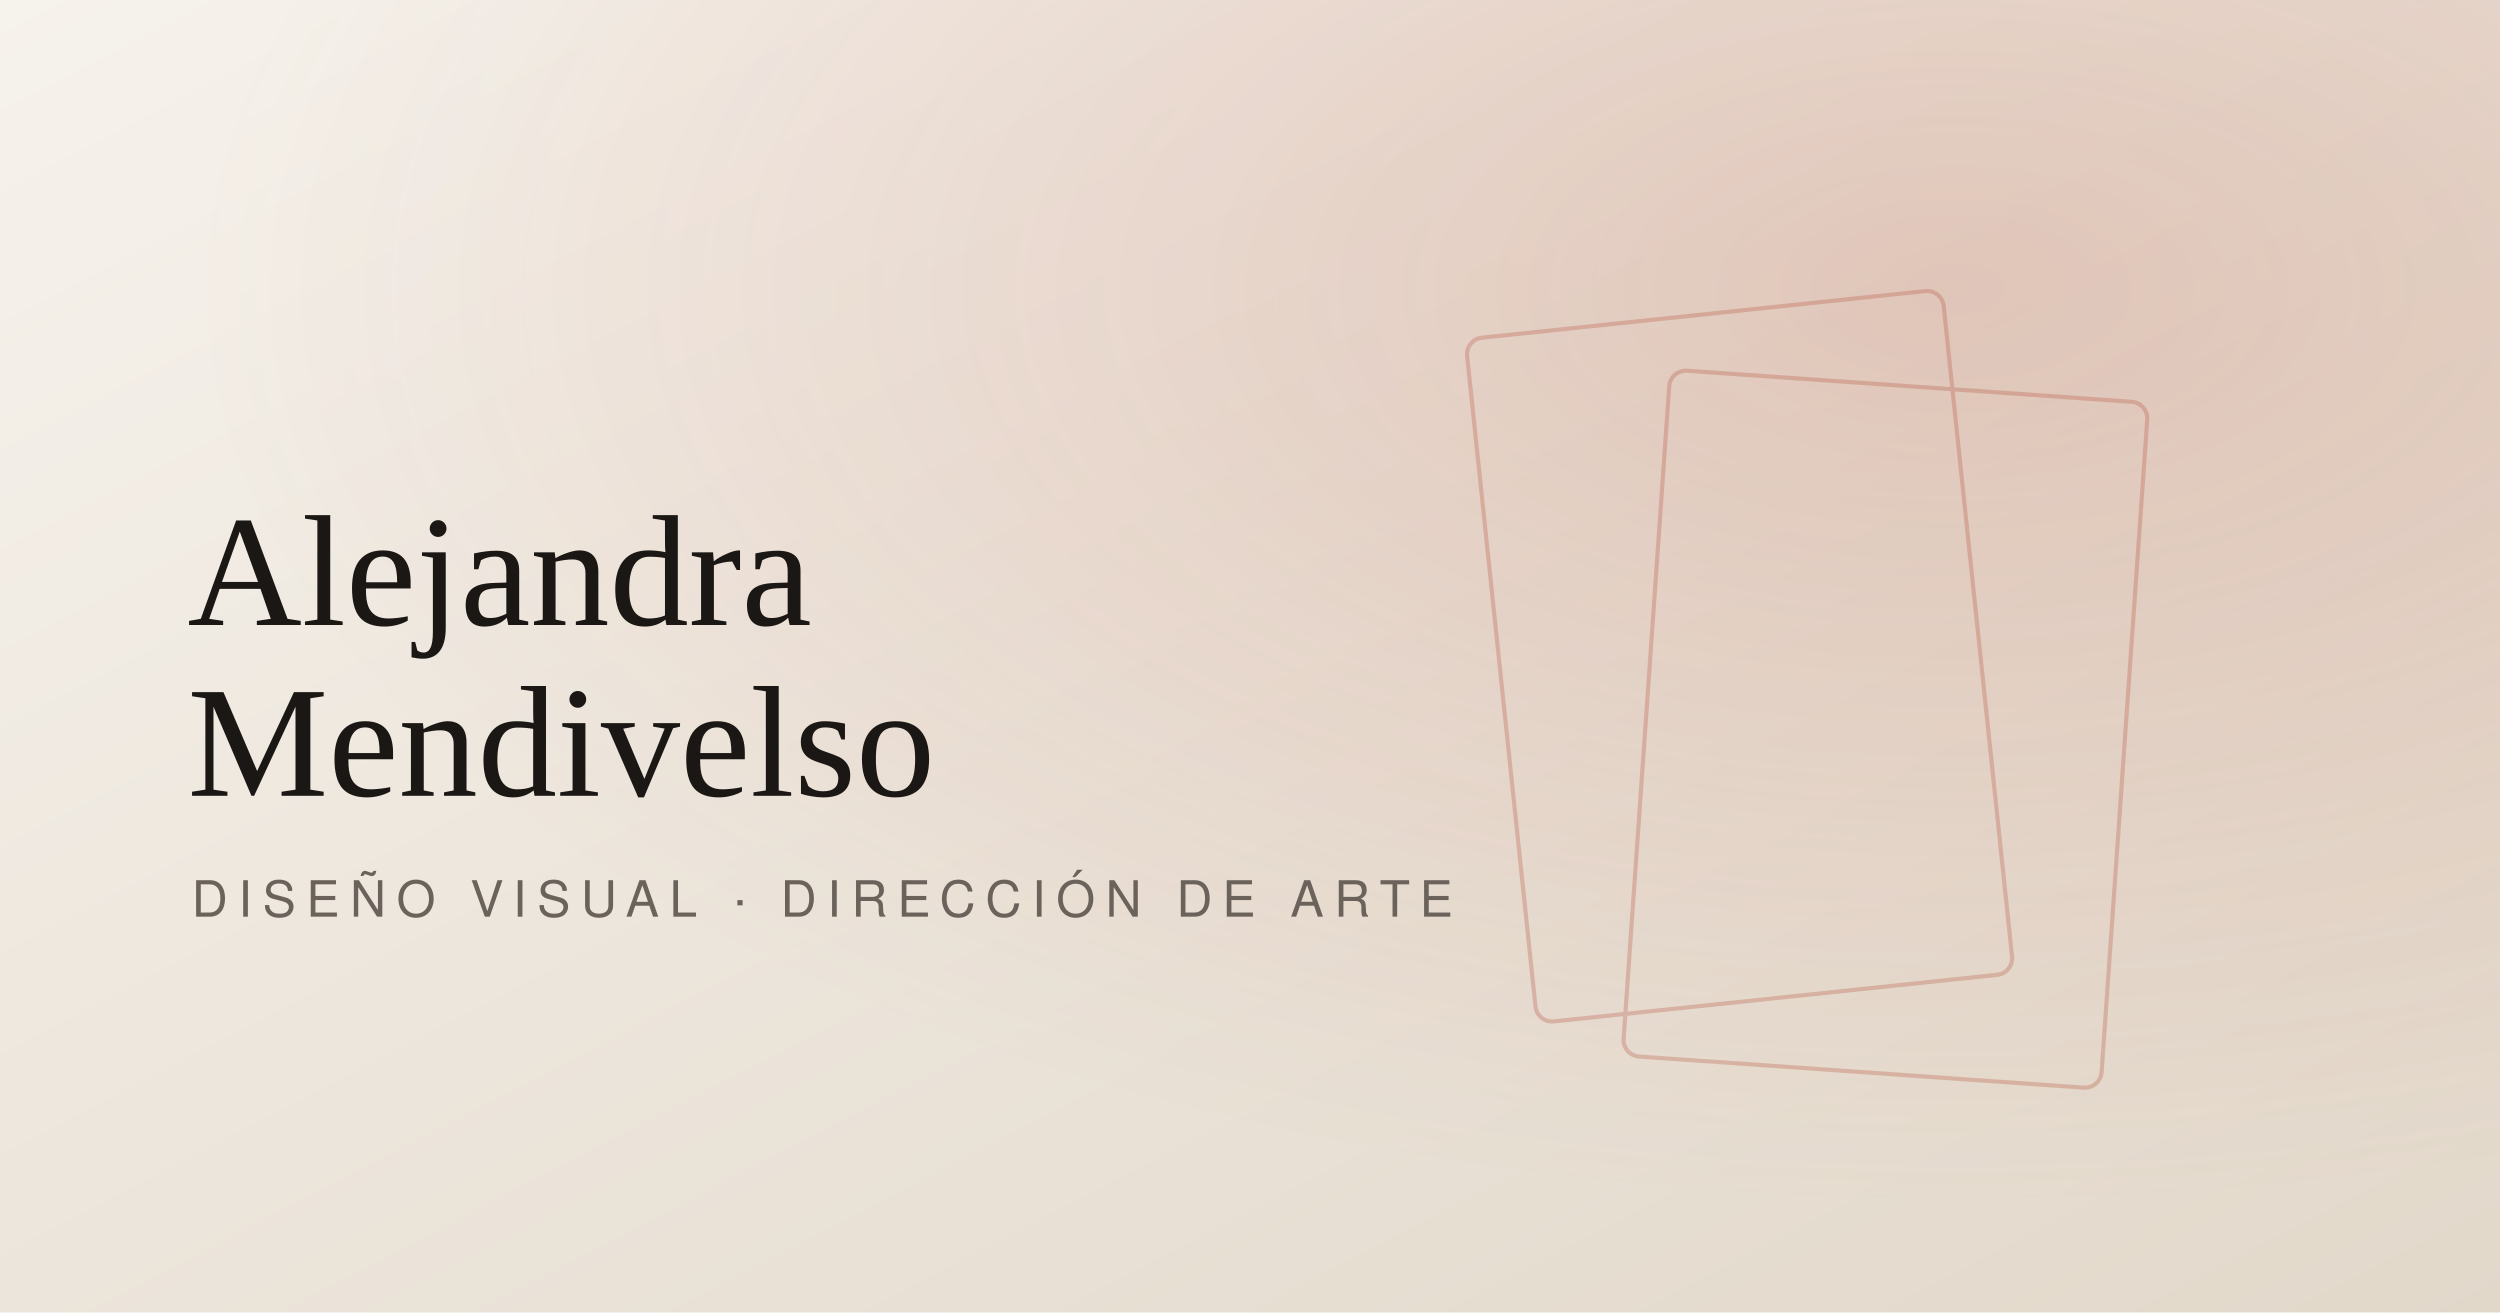
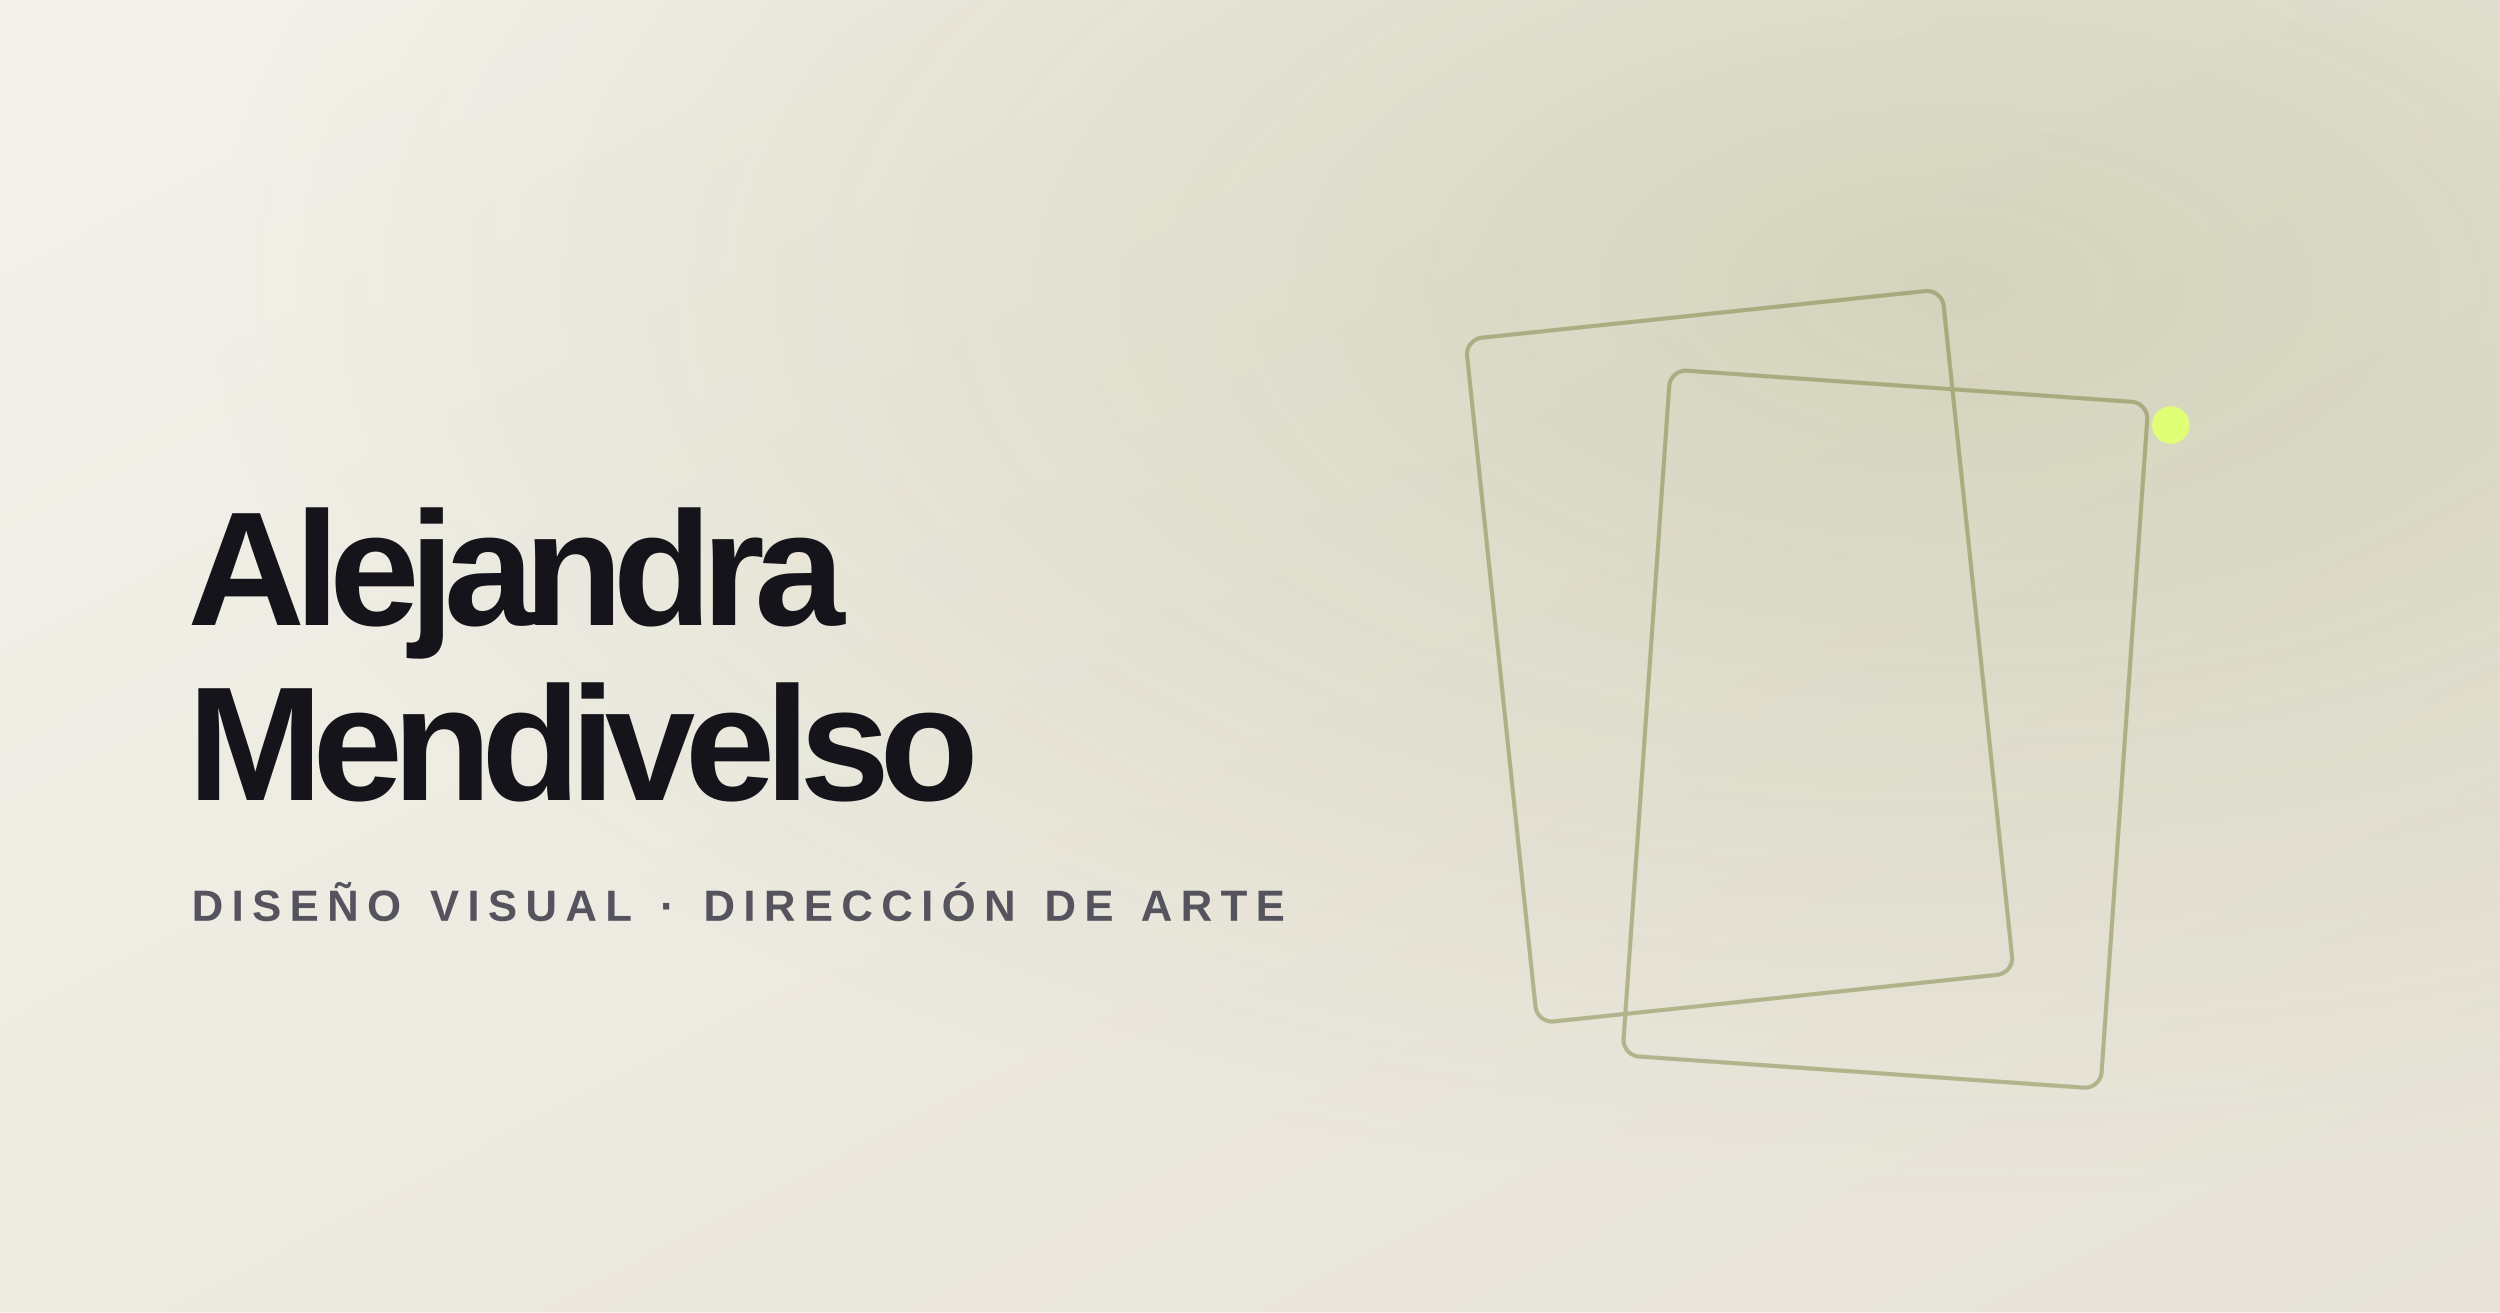
<svg xmlns="http://www.w3.org/2000/svg" width="1200" height="630" viewBox="0 0 1200 630" role="img" aria-label="Alejandra Mendivelso — Portafolio">
  <defs>
    <linearGradient id="bg" x1="0" y1="0" x2="1" y2="1">
-       <stop offset="0" stop-color="#f6f2ec" />
-       <stop offset="1" stop-color="#e2d8ca" />
+       <stop offset="0" stop-color="#f3f1ea" />
+       <stop offset="1" stop-color="#e7e3d8" />
    </linearGradient>
    <radialGradient id="glow" cx="0.78" cy="0.22" r="0.7">
-       <stop offset="0" stop-color="#b4553f" stop-opacity="0.22" />
-       <stop offset="1" stop-color="#b4553f" stop-opacity="0" />
+       <stop offset="0" stop-color="#4f5d00" stop-opacity="0.16" />
+       <stop offset="1" stop-color="#4f5d00" stop-opacity="0" />
    </radialGradient>
  </defs>
  <rect width="1200" height="630" fill="url(#bg)" />
  <rect width="1200" height="630" fill="url(#glow)" />
-   <g fill="none" stroke="#b4553f" stroke-width="2" opacity="0.3">
+   <g fill="none" stroke="#4f5d00" stroke-width="2" opacity="0.35">
    <rect x="720" y="150" width="230" height="330" rx="8" transform="rotate(-6 835 315)" />
    <rect x="790" y="185" width="230" height="330" rx="8" transform="rotate(4 905 350)" />
  </g>
-   <text x="90" y="300" font-family="Georgia, 'Times New Roman', serif" font-size="76" fill="#1a1714" font-weight="500">Alejandra</text>
-   <text x="90" y="382" font-family="Georgia, 'Times New Roman', serif" font-size="76" fill="#1a1714" font-weight="500">Mendivelso</text>
-   <text x="92" y="440" font-family="Helvetica, Arial, sans-serif" font-size="24" letter-spacing="5" fill="#6b635b">DISEÑO VISUAL · DIRECCIÓN DE ARTE</text>
+   <circle cx="1042" cy="204" r="9" fill="#e1ff76" />
+   <text x="90" y="300" font-family="system-ui, -apple-system, 'Helvetica Neue', Arial, sans-serif" font-size="78" fill="#14141a" font-weight="600" letter-spacing="-5">Alejandra</text>
+   <text x="90" y="384" font-family="system-ui, -apple-system, 'Helvetica Neue', Arial, sans-serif" font-size="78" fill="#14141a" font-weight="600" letter-spacing="-5">Mendivelso</text>
+   <text x="92" y="442" font-family="system-ui, -apple-system, 'Helvetica Neue', Arial, sans-serif" font-size="21" font-weight="700" letter-spacing="4" fill="#55545e">DISEÑO VISUAL · DIRECCIÓN DE ARTE</text>
</svg>
